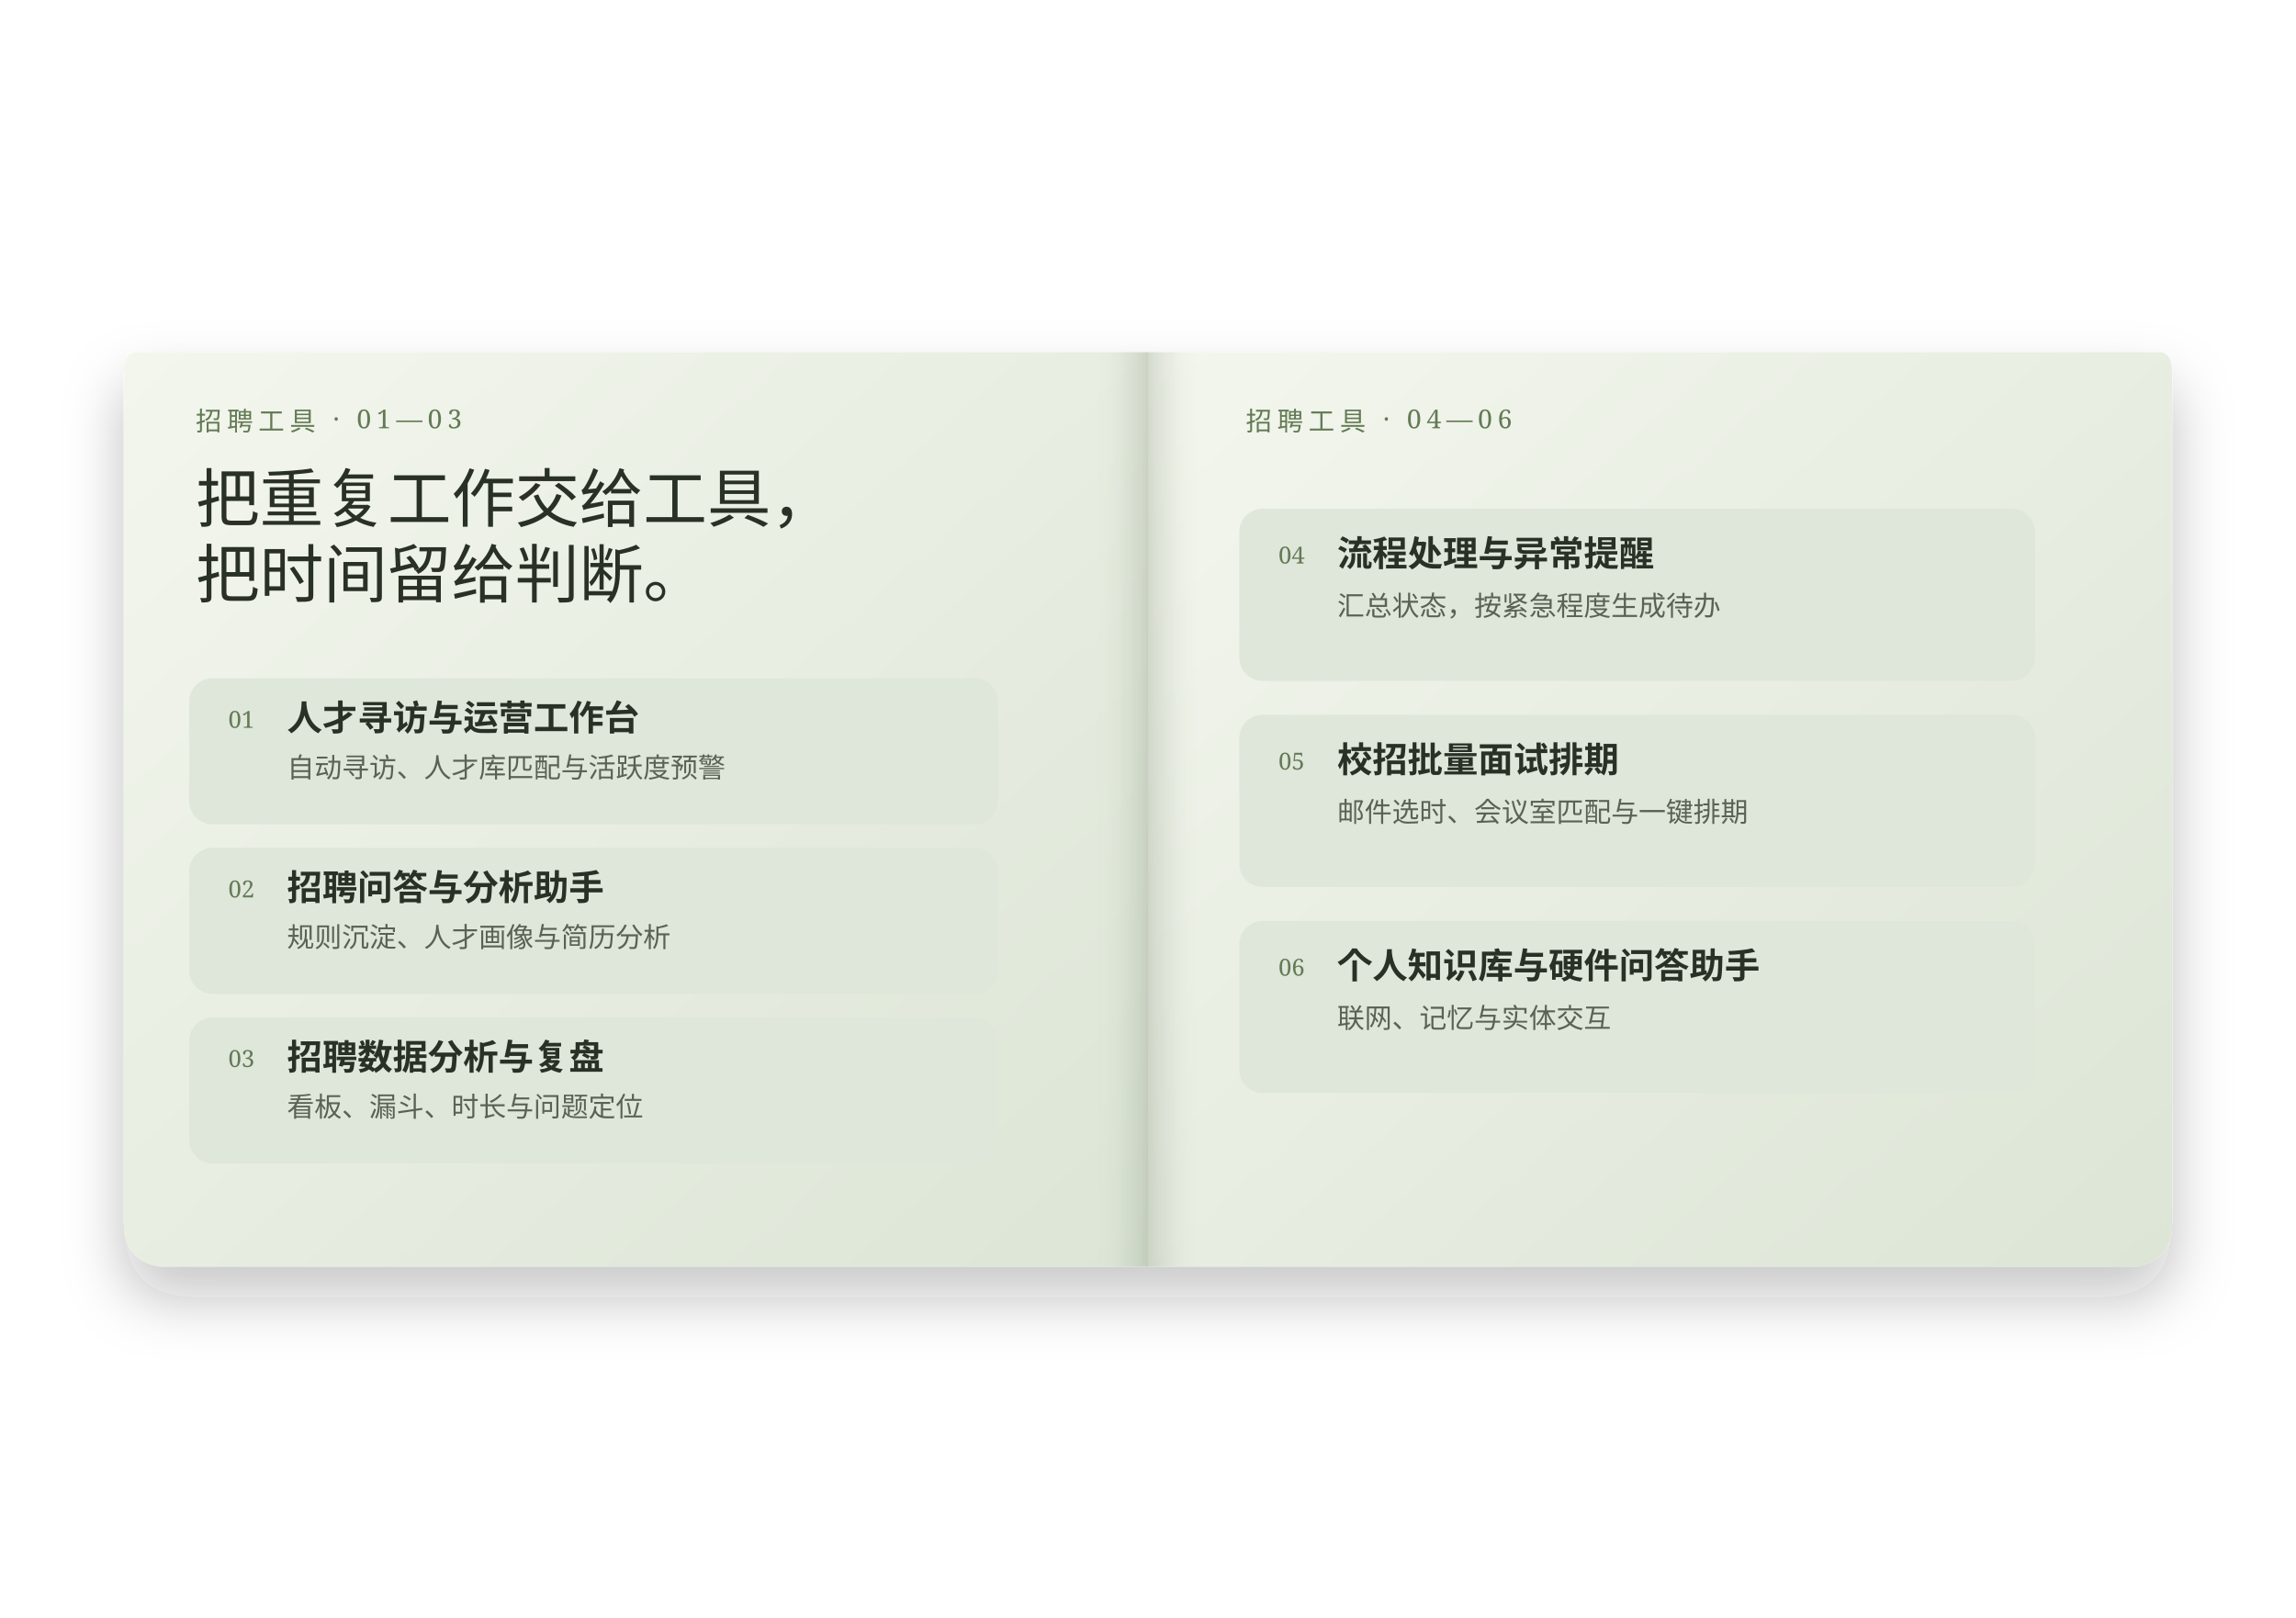
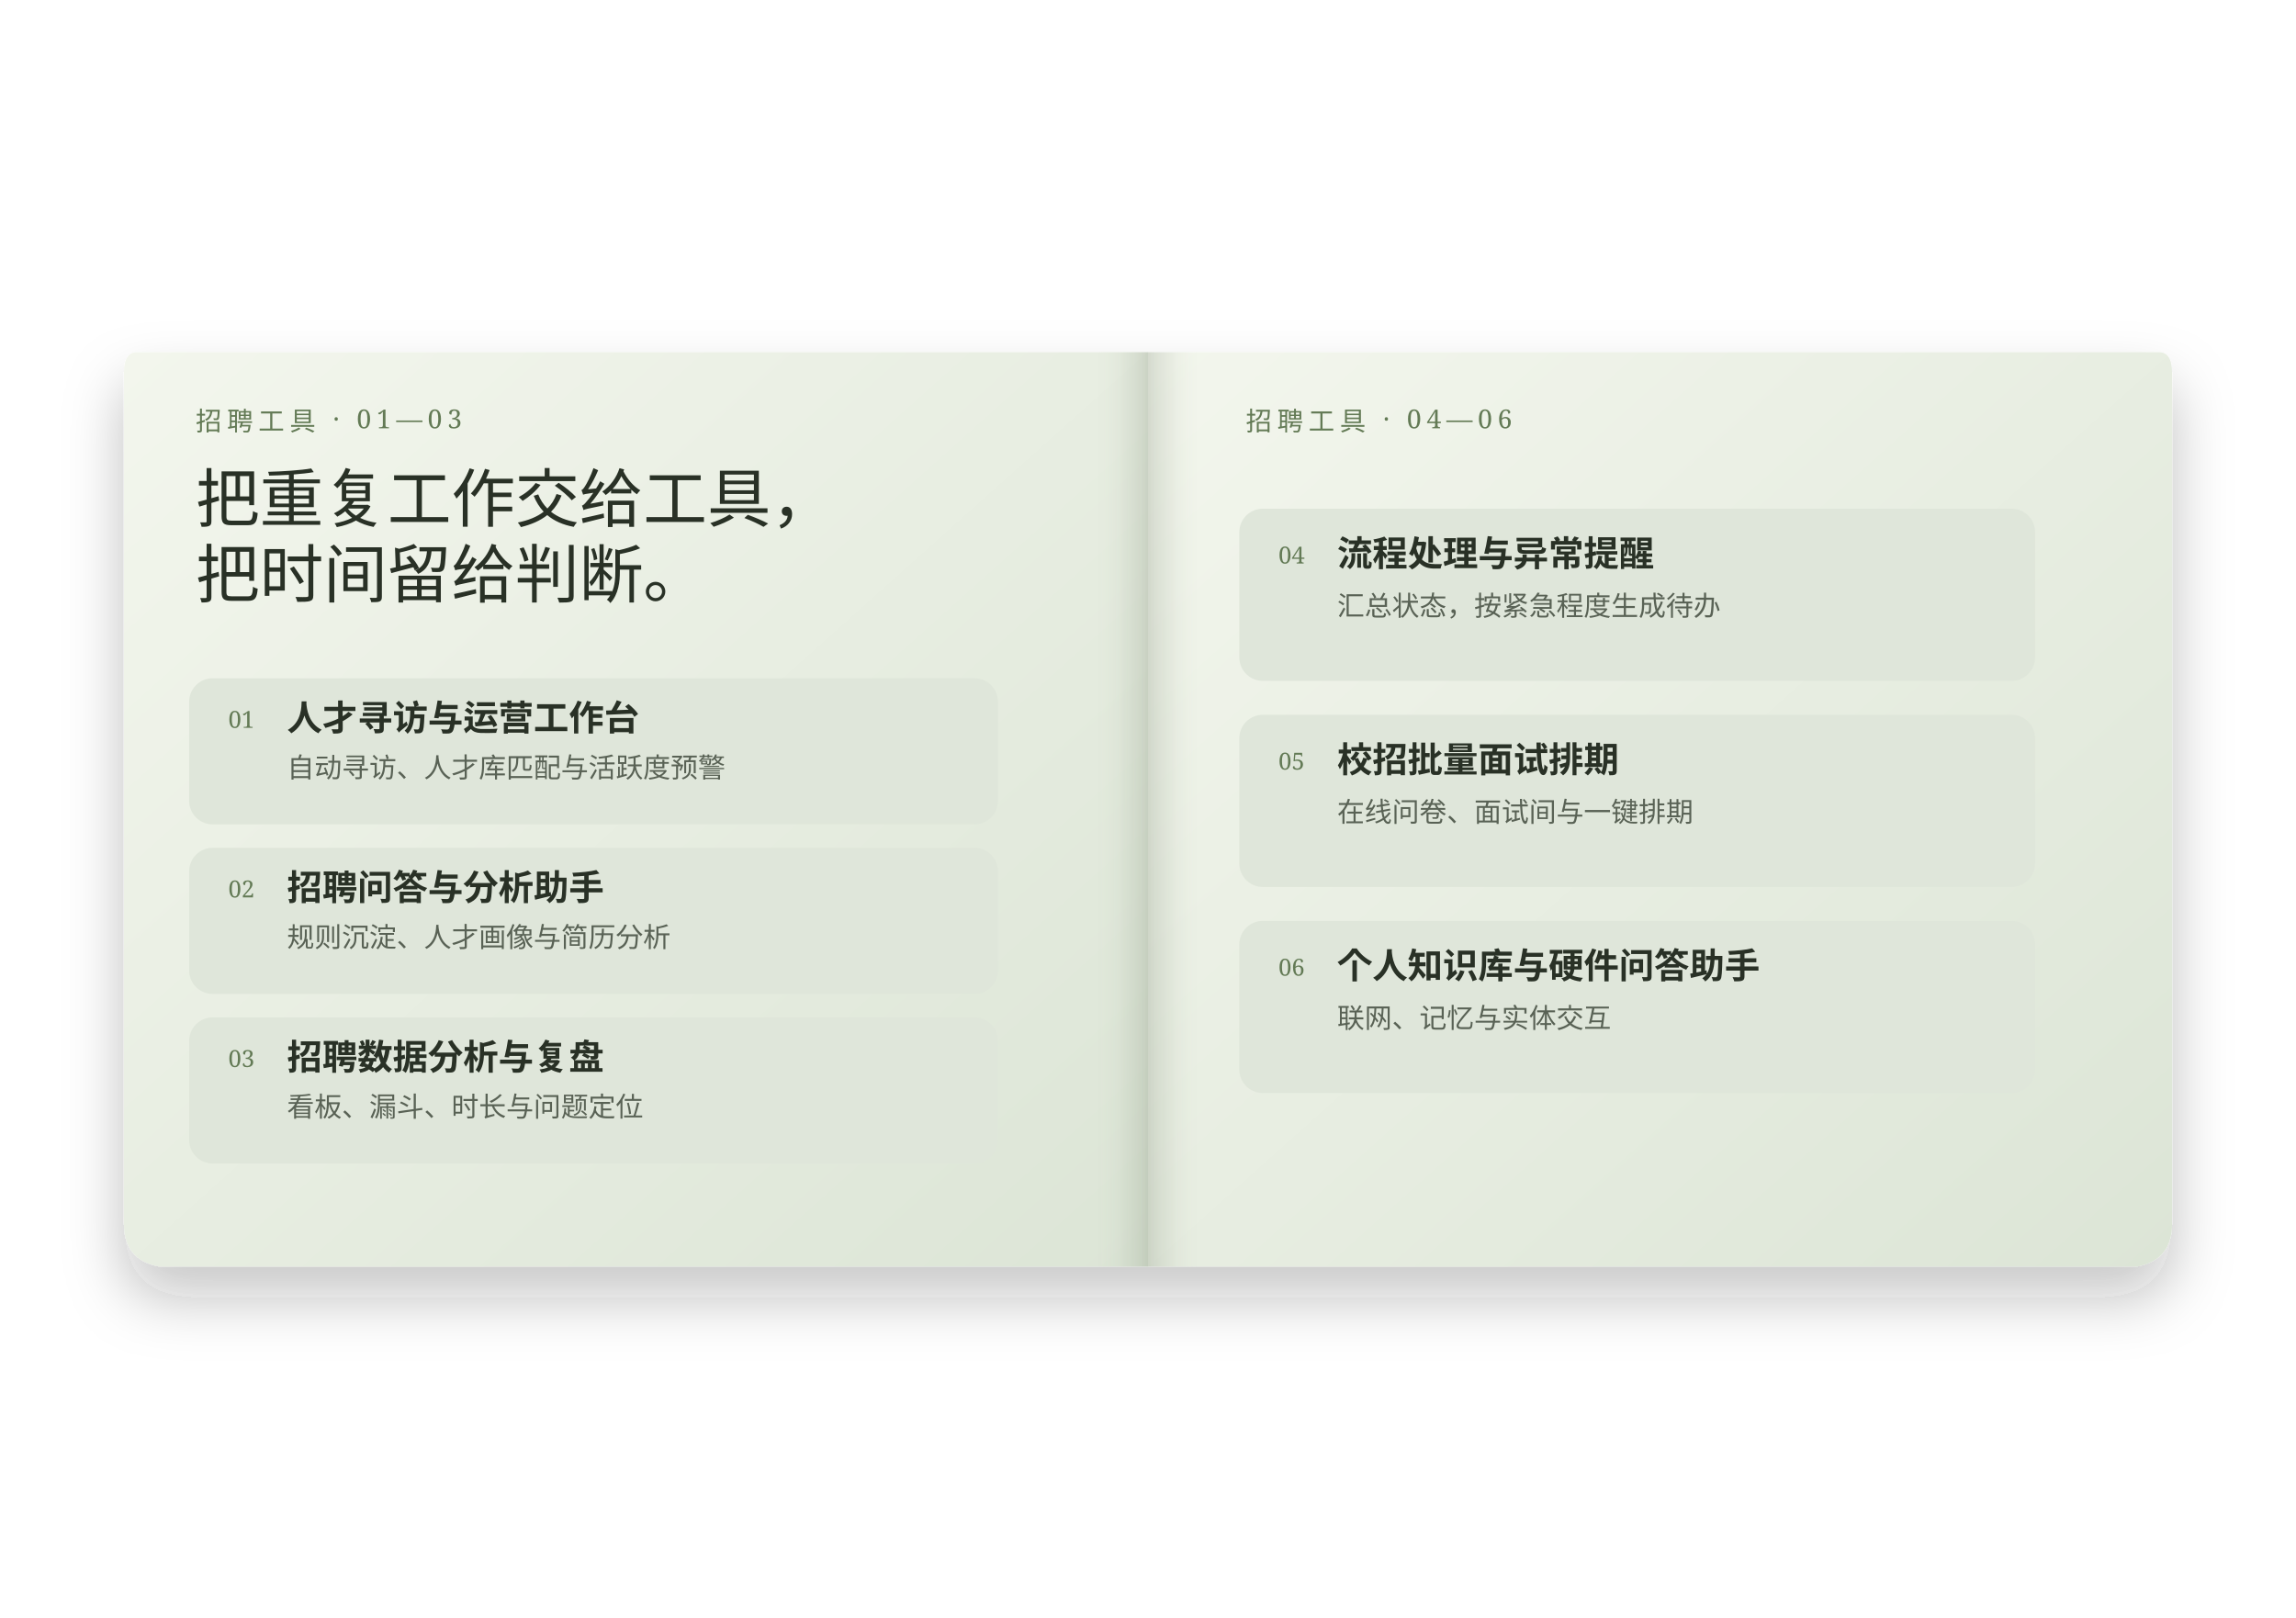
<svg xmlns="http://www.w3.org/2000/svg" width="1760" height="1240" viewBox="0 0 1760 1240">
  <defs>
    <filter id="s" x="-20%" y="-30%" width="140%" height="170%">
      <feDropShadow dx="0" dy="24" stdDeviation="22" flood-color="#20271d" flood-opacity=".25" />
    </filter>
    <linearGradient id="p" x1="0" y1="0" x2="1" y2="1">
      <stop stop-color="#f3f6ed" />
      <stop offset="1" stop-color="#dce5d6" />
    </linearGradient>
    <linearGradient id="g">
      <stop stop-color="#c8d3c2" stop-opacity="0" />
      <stop offset=".5" stop-color="#68765f" stop-opacity=".22" />
      <stop offset="1" stop-color="#c8d3c2" stop-opacity="0" />
    </linearGradient>
  </defs>
  <g filter="url(#s)">
    <path d="M105 270Q95 270 95 286V938Q95 966 122 971H880V270Z" fill="url(#p)" />
    <path d="M880 270H1655Q1665 270 1665 286V938Q1665 966 1638 971H880Z" fill="url(#p)" />
  </g>
  <text x="150" y="330" fill="#637a55" font-size="20" letter-spacing="4" font-family="Newsreader, STSong, serif">招聘工具 · 01—03</text>
  <text x="150" y="400" fill="#293126" font-size="49" font-family="Instrument Serif, STSong, serif">把重复工作交给工具，</text>
  <text x="150" y="458" fill="#293126" font-size="49" font-family="Instrument Serif, STSong, serif">把时间留给判断。</text>
  <g font-family="Newsreader, STSong, serif">
    <rect x="145" y="520" width="620" height="112" rx="18" fill="#dfe6da" />
    <text x="175" y="558" fill="#637a55" font-size="18">01</text>
    <text x="220" y="560" fill="#293126" font-size="27" font-weight="600">人才寻访与运营工作台</text>
    <text x="220" y="596" fill="#596255" font-size="21">自动寻访、人才库匹配与活跃度预警</text>
    <rect x="145" y="650" width="620" height="112" rx="18" fill="#dfe6da" />
    <text x="175" y="688" fill="#637a55" font-size="18">02</text>
    <text x="220" y="690" fill="#293126" font-size="27" font-weight="600">招聘问答与分析助手</text>
    <text x="220" y="726" fill="#596255" font-size="21">规则沉淀、人才画像与简历分析</text>
    <rect x="145" y="780" width="620" height="112" rx="18" fill="#dfe6da" />
    <text x="175" y="818" fill="#637a55" font-size="18">03</text>
    <text x="220" y="820" fill="#293126" font-size="27" font-weight="600">招聘数据分析与复盘</text>
    <text x="220" y="856" fill="#596255" font-size="21">看板、漏斗、时长与问题定位</text>
  </g>
  <text x="955" y="330" fill="#637a55" font-size="20" letter-spacing="4" font-family="Newsreader, STSong, serif">招聘工具 · 04—06</text>
  <g font-family="Newsreader, STSong, serif">
    <rect x="950" y="390" width="610" height="132" rx="18" fill="#dfe6da" />
    <text x="980" y="432" fill="#637a55" font-size="18">04</text>
    <text x="1025" y="434" fill="#293126" font-size="27" font-weight="600">流程处理与异常提醒</text>
    <text x="1025" y="472" fill="#596255" font-size="21">汇总状态，按紧急程度生成待办</text>
    <rect x="950" y="548" width="610" height="132" rx="18" fill="#dfe6da" />
    <text x="980" y="590" fill="#637a55" font-size="18">05</text>
    <text x="1025" y="592" fill="#293126" font-size="27" font-weight="600">校招批量面试排期</text>
-     <text x="1025" y="630" fill="#596255" font-size="21">邮件选时、会议室匹配与一键排期</text>
+     <text x="1025" y="630" fill="#596255" font-size="21">在线问卷、面试间与一键排期</text>
    <rect x="950" y="706" width="610" height="132" rx="18" fill="#dfe6da" />
    <text x="980" y="748" fill="#637a55" font-size="18">06</text>
    <text x="1025" y="750" fill="#293126" font-size="27" font-weight="600">个人知识库与硬件问答助手</text>
    <text x="1025" y="788" fill="#596255" font-size="21">联网、记忆与实体交互</text>
  </g>
  <rect x="842" y="270" width="76" height="701" fill="url(#g)" />
</svg>
